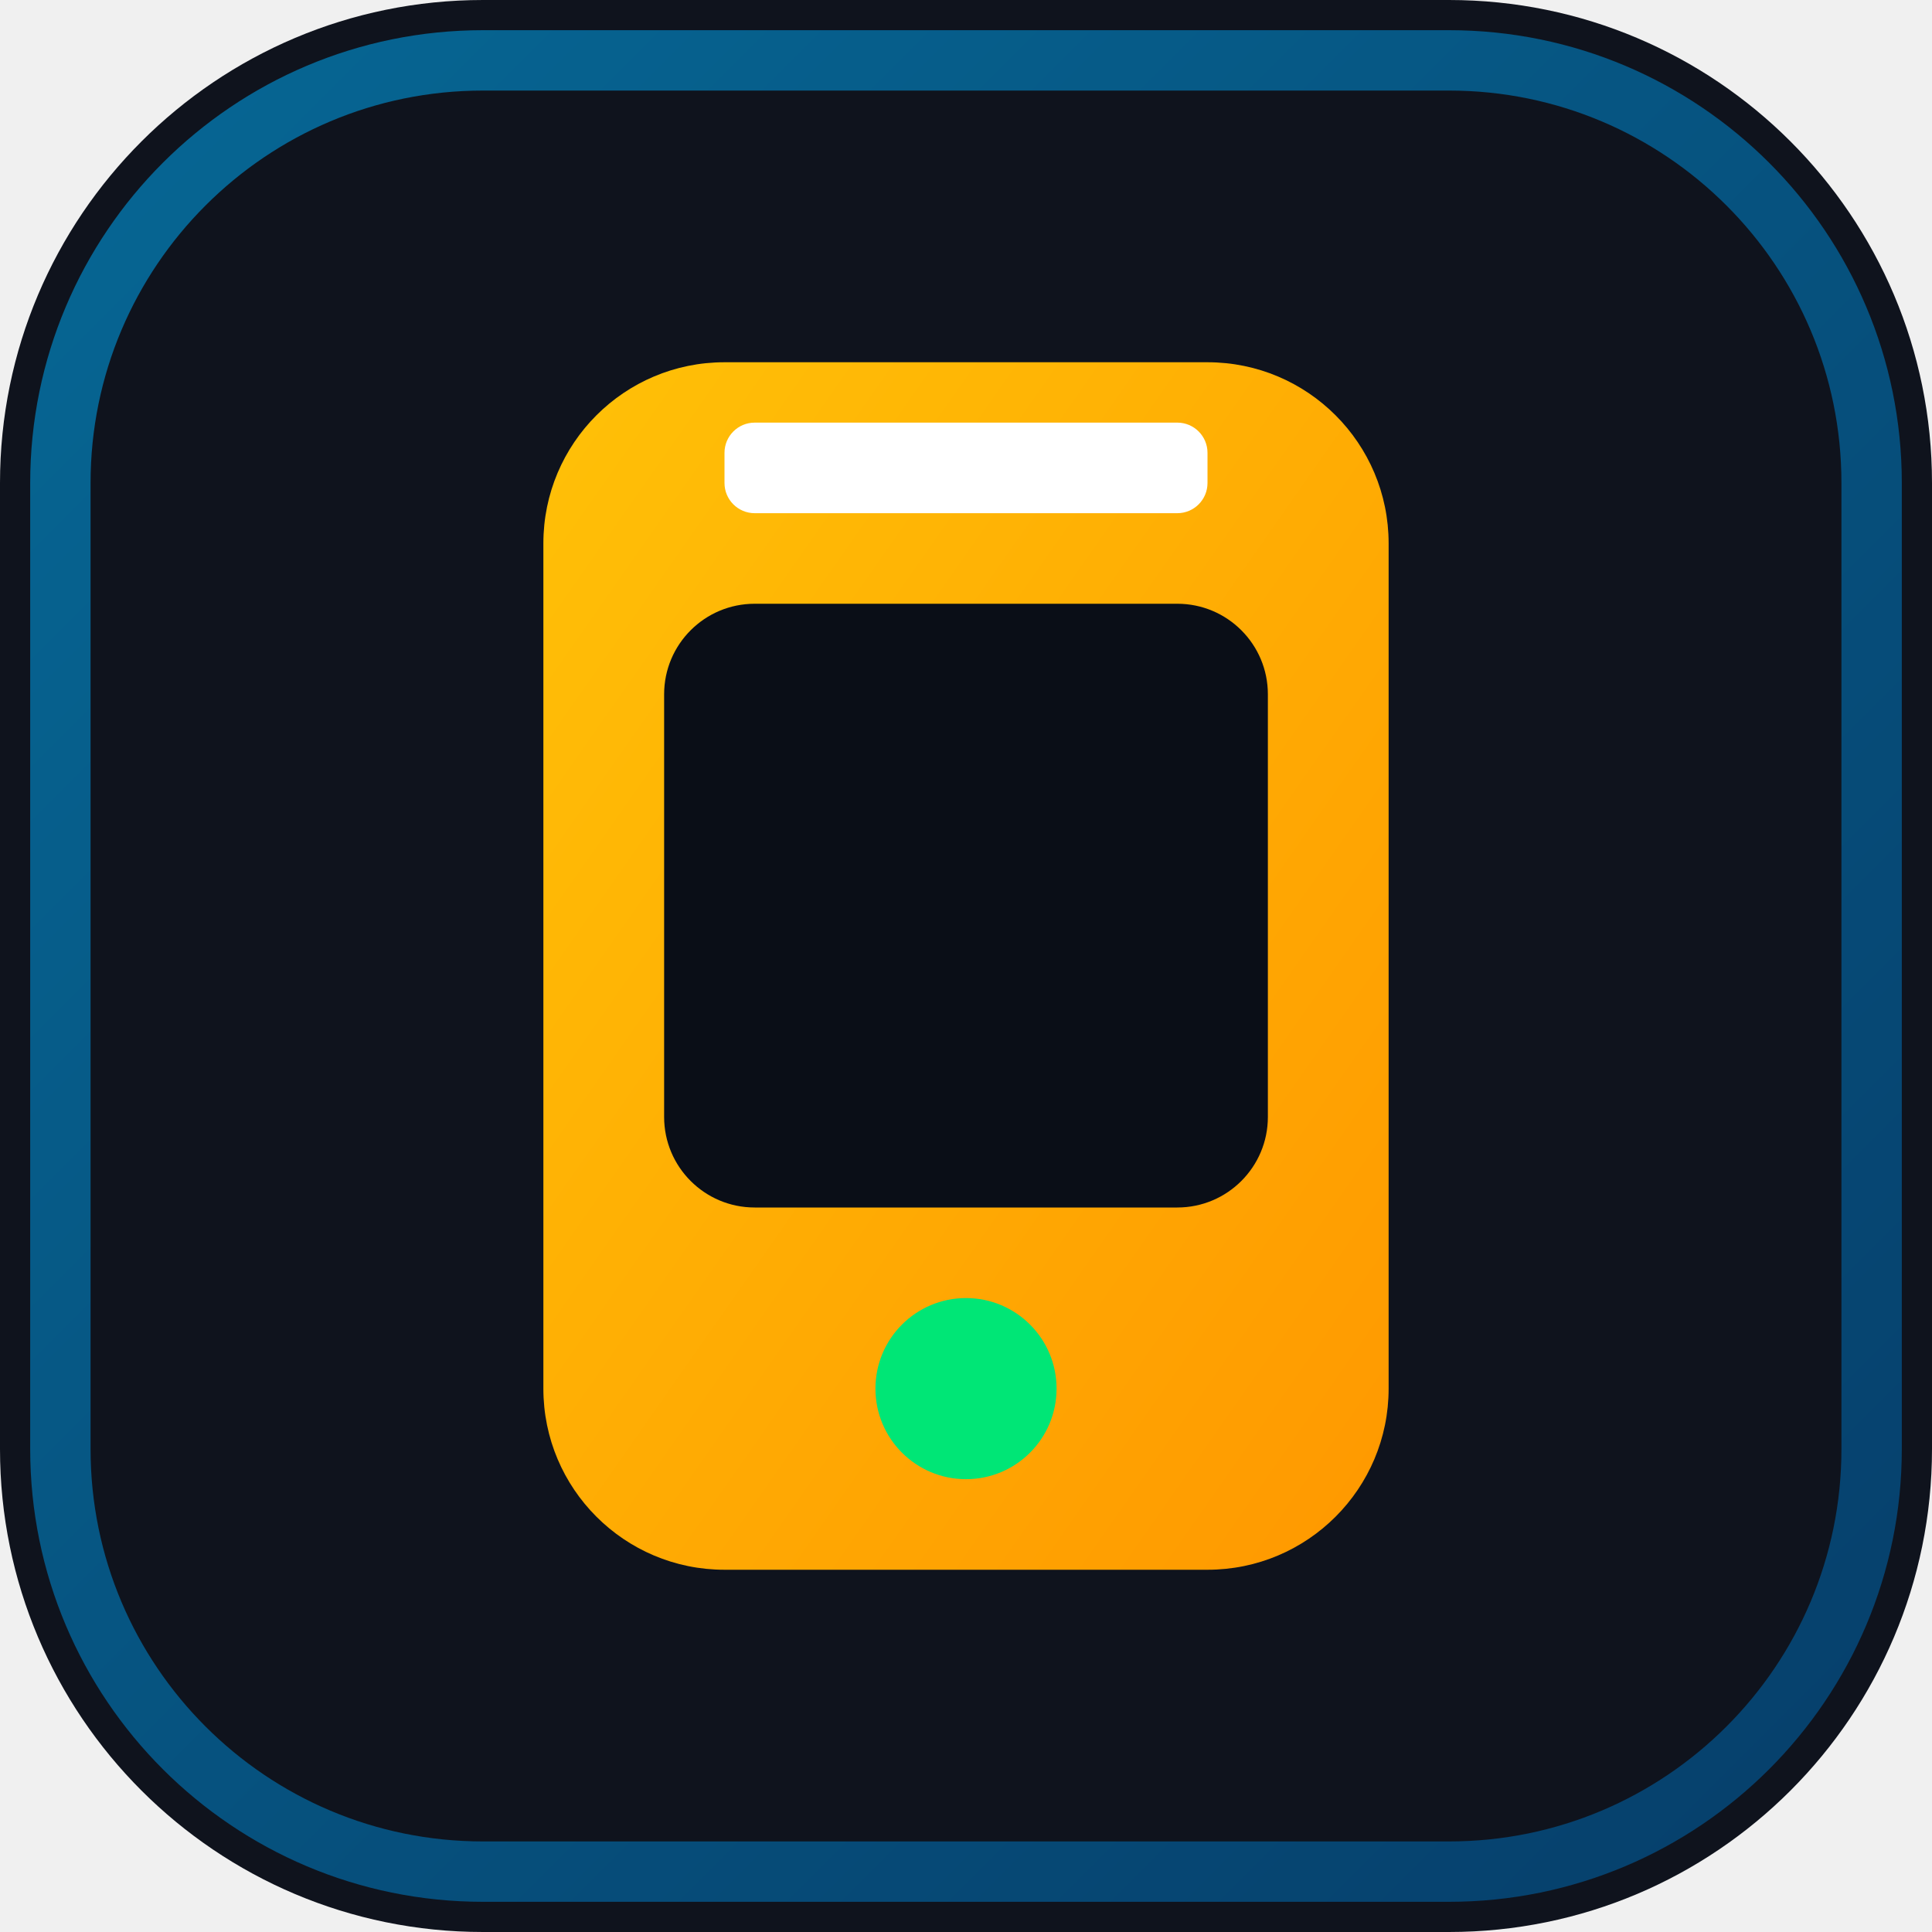
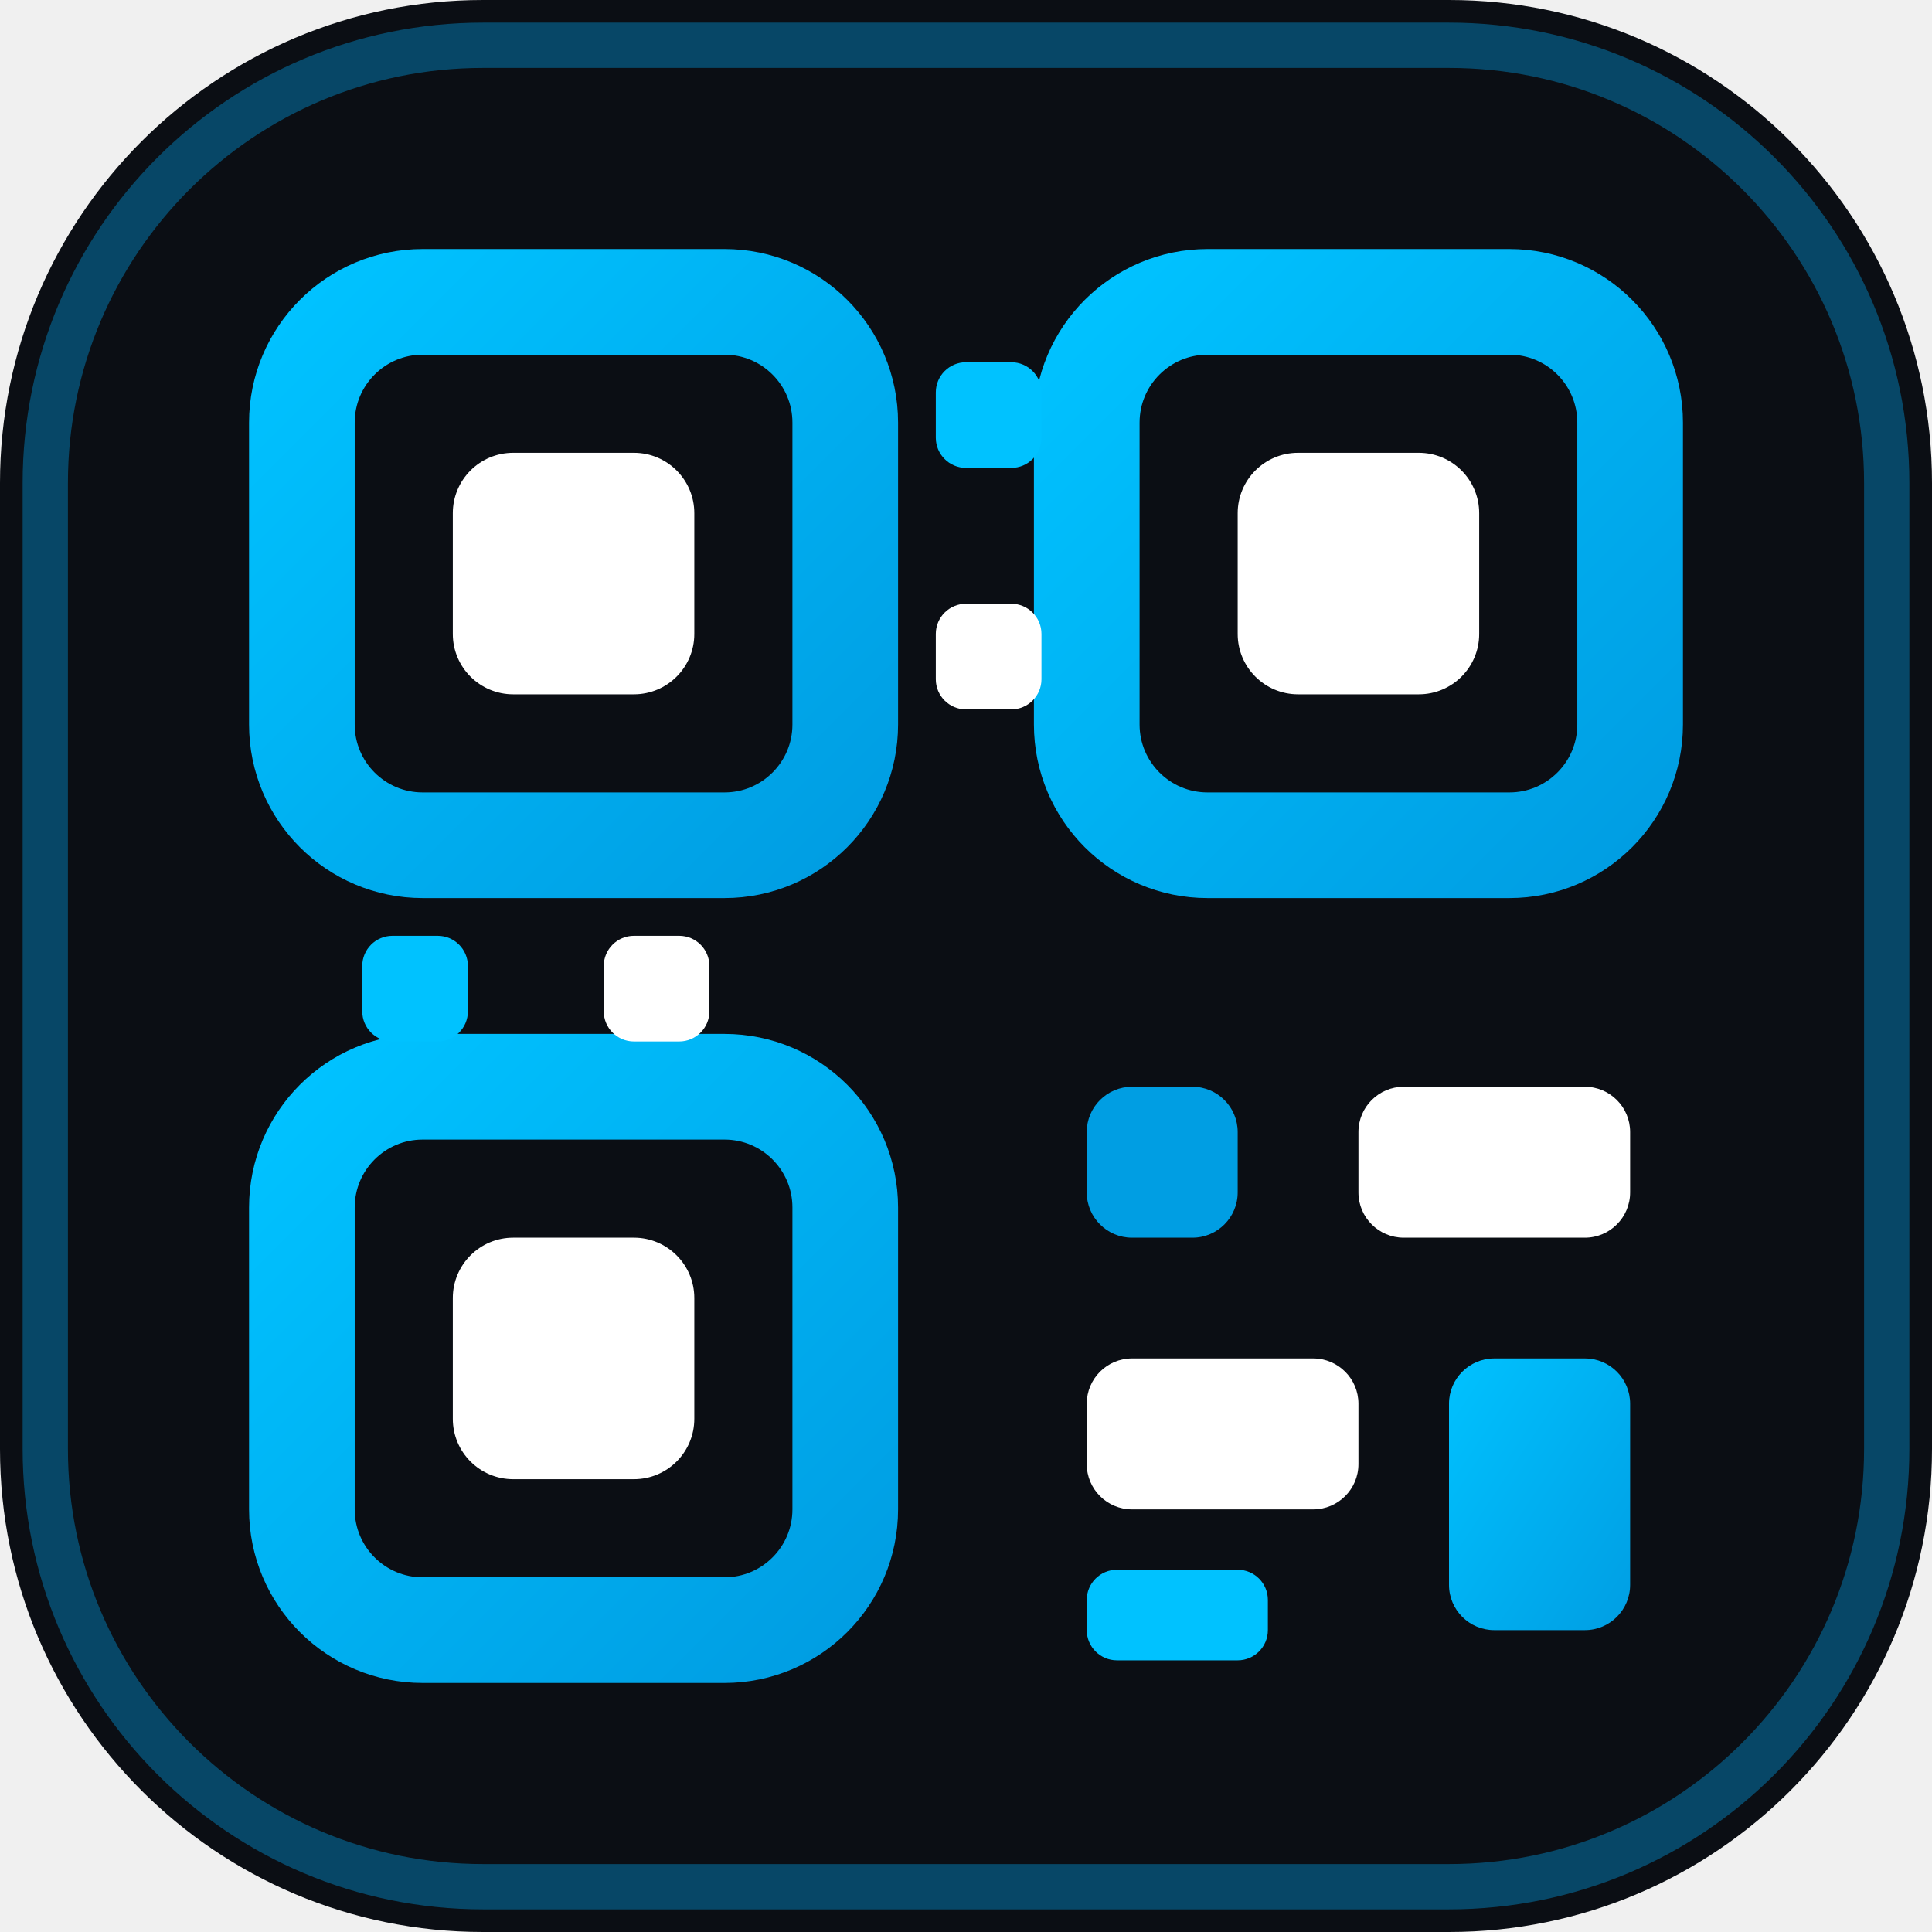
<svg xmlns="http://www.w3.org/2000/svg" viewBox="0 0 64 64">
  <defs>
-     <linearGradient id="mpGrad" x1="0%" y1="0%" x2="100%" y2="100%">
-       <stop offset="0%" stop-color="#009EE3" />
-       <stop offset="100%" stop-color="#005B9E" />
-     </linearGradient>
-     <linearGradient id="goldGrad" x1="0%" y1="0%" x2="100%" y2="100%">
-       <stop offset="0%" stop-color="#FFC107" />
-       <stop offset="100%" stop-color="#FF9800" />
+     <linearGradient id="qrGrad" x1="0%" y1="0%" x2="100%" y2="100%">
+       <stop offset="0%" stop-color="#00C2FF" />
+       <stop offset="100%" stop-color="#009EE3" />
    </linearGradient>
  </defs>
-   <rect width="64" height="64" rx="16" fill="#0F131D" />
-   <rect x="2" y="2" width="60" height="60" rx="14" fill="none" stroke="url(#mpGrad)" stroke-width="2" opacity="0.6" />
-   <rect x="18" y="12" width="28" height="40" rx="6" fill="url(#goldGrad)" />
-   <rect x="22" y="20" width="20" height="20" rx="3" fill="#0A0E17" />
-   <rect x="24" y="14" width="16" height="3" rx="1" fill="#FFFFFF" />
-   <circle cx="32" cy="46" r="3" fill="#00E676" />
+   <rect width="64" height="64" rx="16" fill="#0B0E14" />
+   <rect x="1.5" y="1.5" width="61" height="61" rx="14.5" fill="none" stroke="#009EE3" stroke-width="1.5" opacity="0.4" />
+   <rect x="10" y="10" width="18" height="18" rx="4" fill="none" stroke="url(#qrGrad)" stroke-width="3.5" />
+   <rect x="15" y="15" width="8" height="8" rx="2" fill="#FFFFFF" />
+   <rect x="36" y="10" width="18" height="18" rx="4" fill="none" stroke="url(#qrGrad)" stroke-width="3.5" />
+   <rect x="41" y="15" width="8" height="8" rx="2" fill="#FFFFFF" />
+   <rect x="10" y="36" width="18" height="18" rx="4" fill="none" stroke="url(#qrGrad)" stroke-width="3.5" />
+   <rect x="15" y="41" width="8" height="8" rx="2" fill="#FFFFFF" />
+   <rect x="31" y="12" width="3.5" height="3.5" rx="1" fill="#00C2FF" />
+   <rect x="31" y="20" width="3.5" height="3.5" rx="1" fill="#FFFFFF" />
+   <rect x="12" y="31" width="3.5" height="3.5" rx="1" fill="#00C2FF" />
+   <rect x="20" y="31" width="3.5" height="3.5" rx="1" fill="#FFFFFF" />
+   <rect x="36" y="36" width="5" height="5" rx="1.5" fill="#009EE3" />
+   <rect x="45" y="36" width="9" height="5" rx="1.5" fill="#FFFFFF" />
+   <rect x="36" y="45" width="9" height="5" rx="1.5" fill="#FFFFFF" />
+   <rect x="48" y="45" width="6" height="9" rx="1.5" fill="url(#qrGrad)" />
+   <rect x="36" y="52" width="6" height="3" rx="1" fill="#00C2FF" />
</svg>
